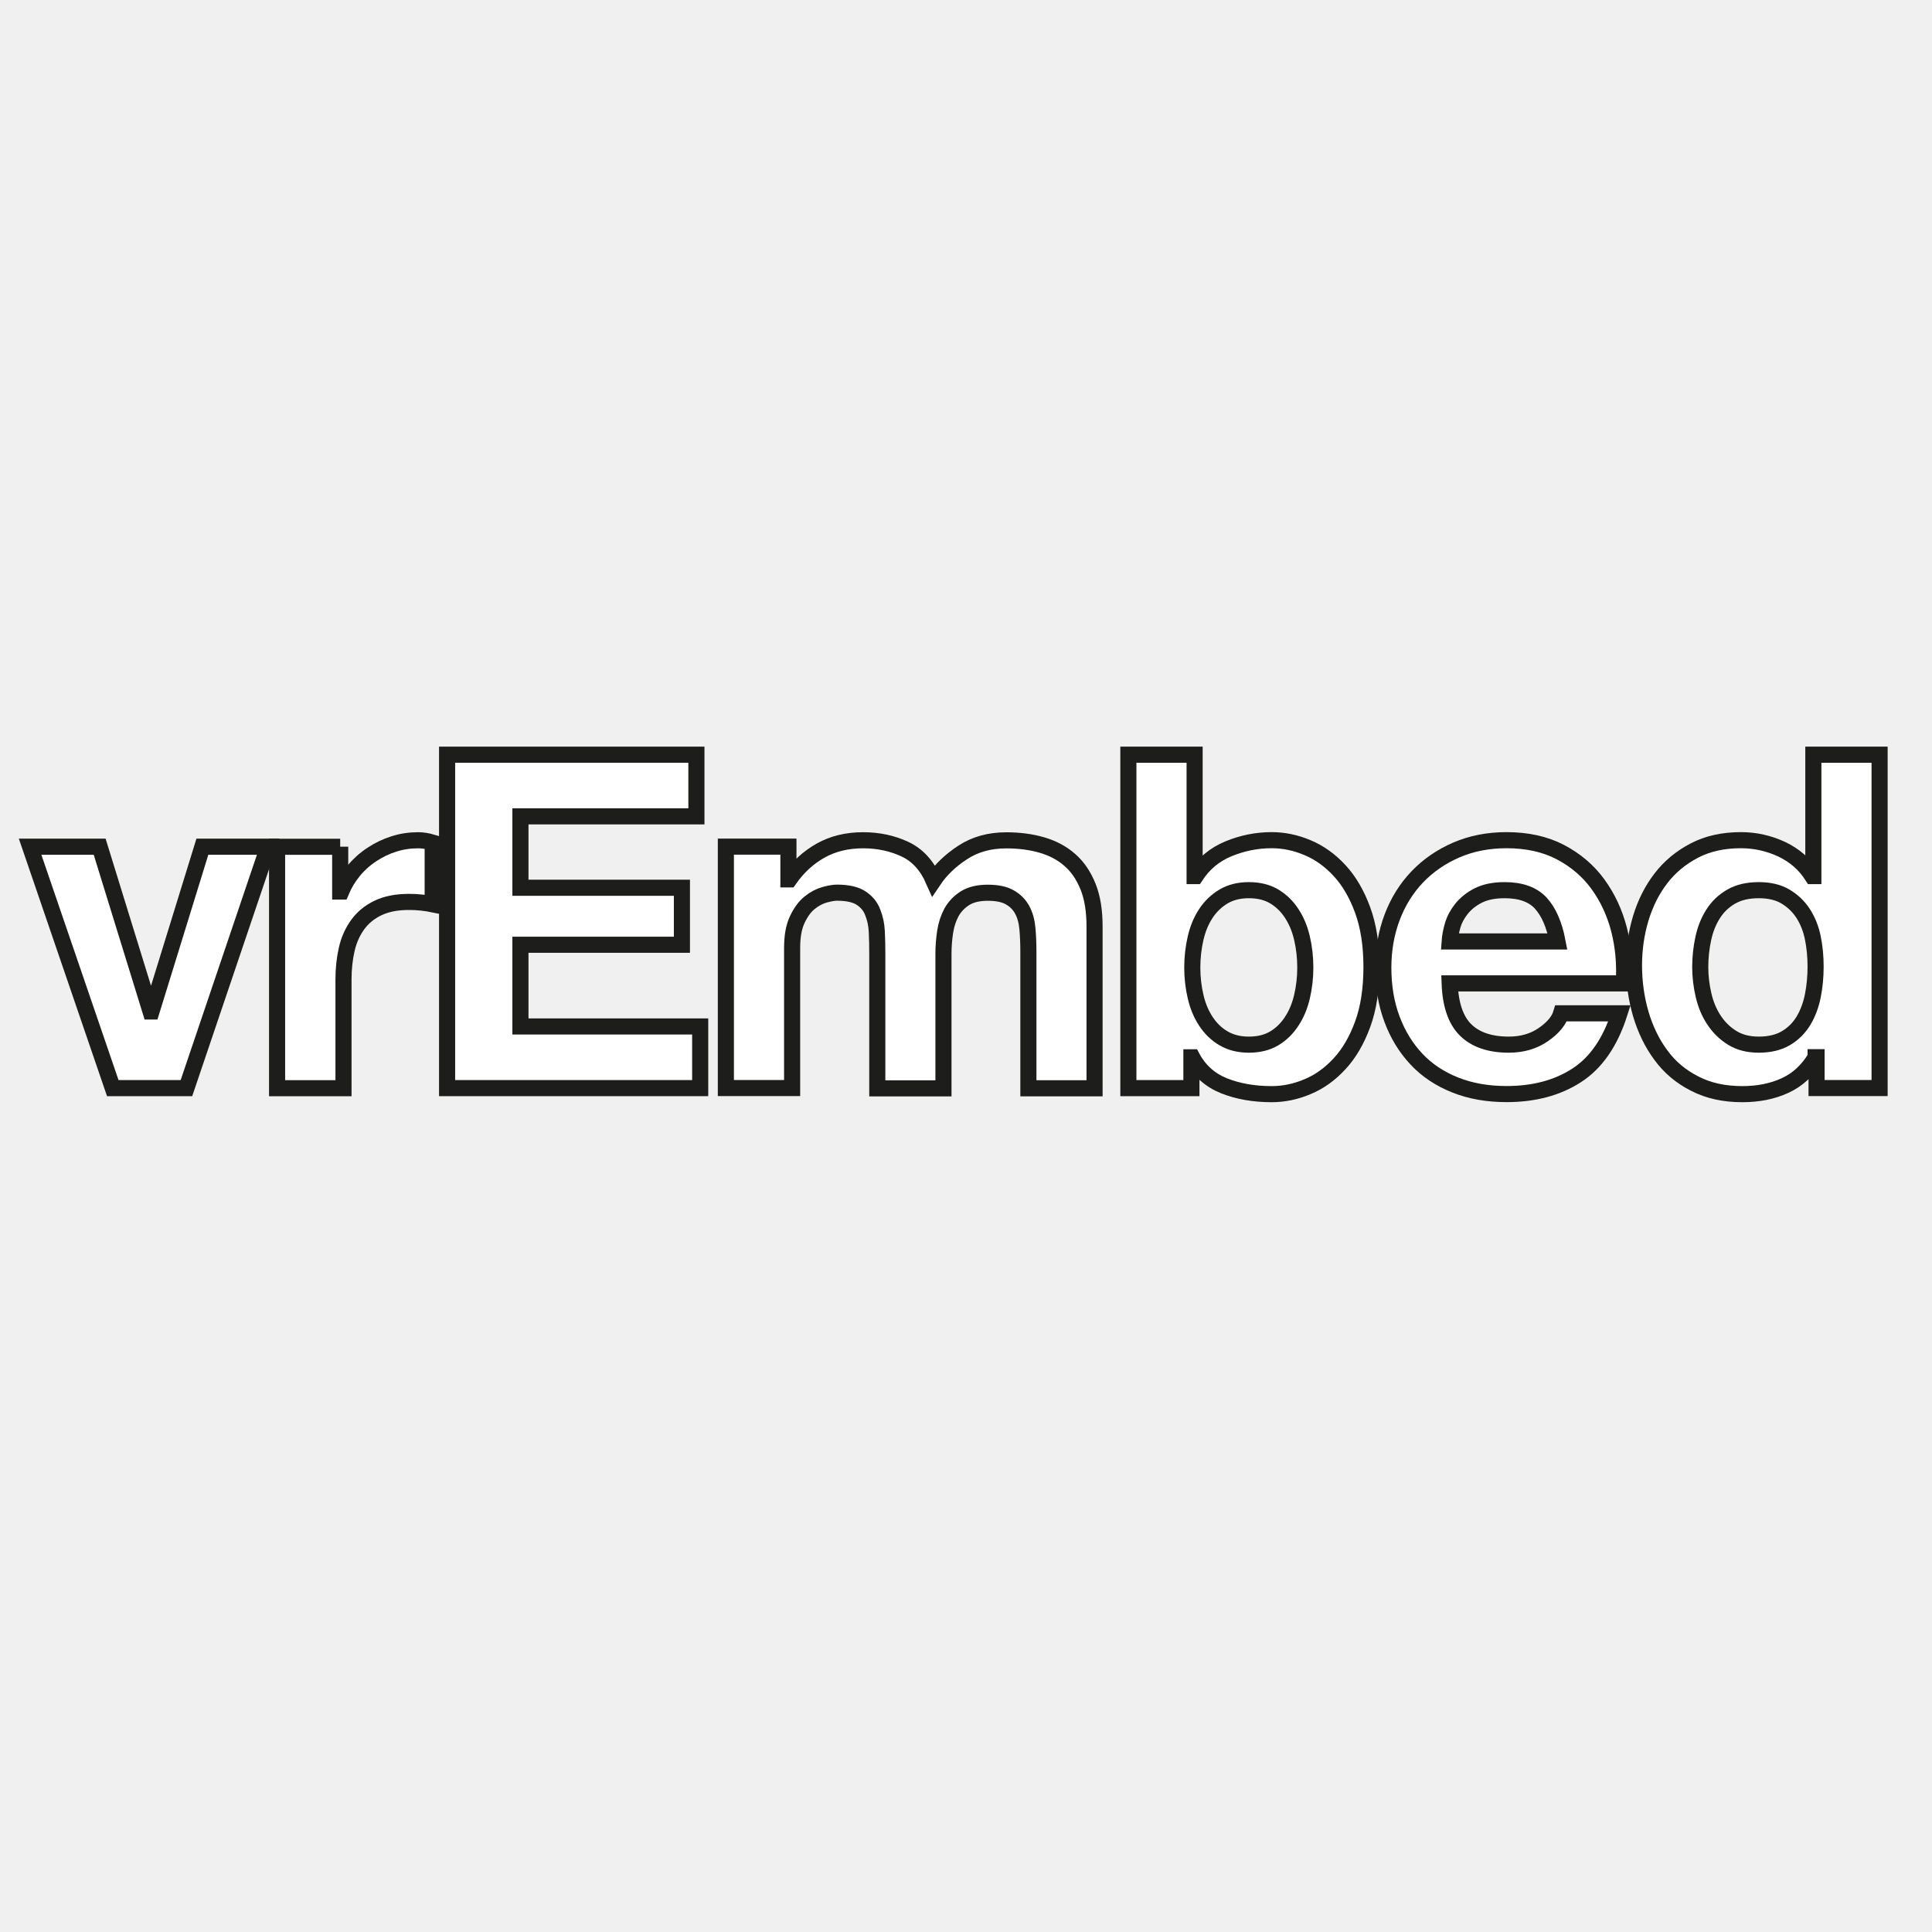
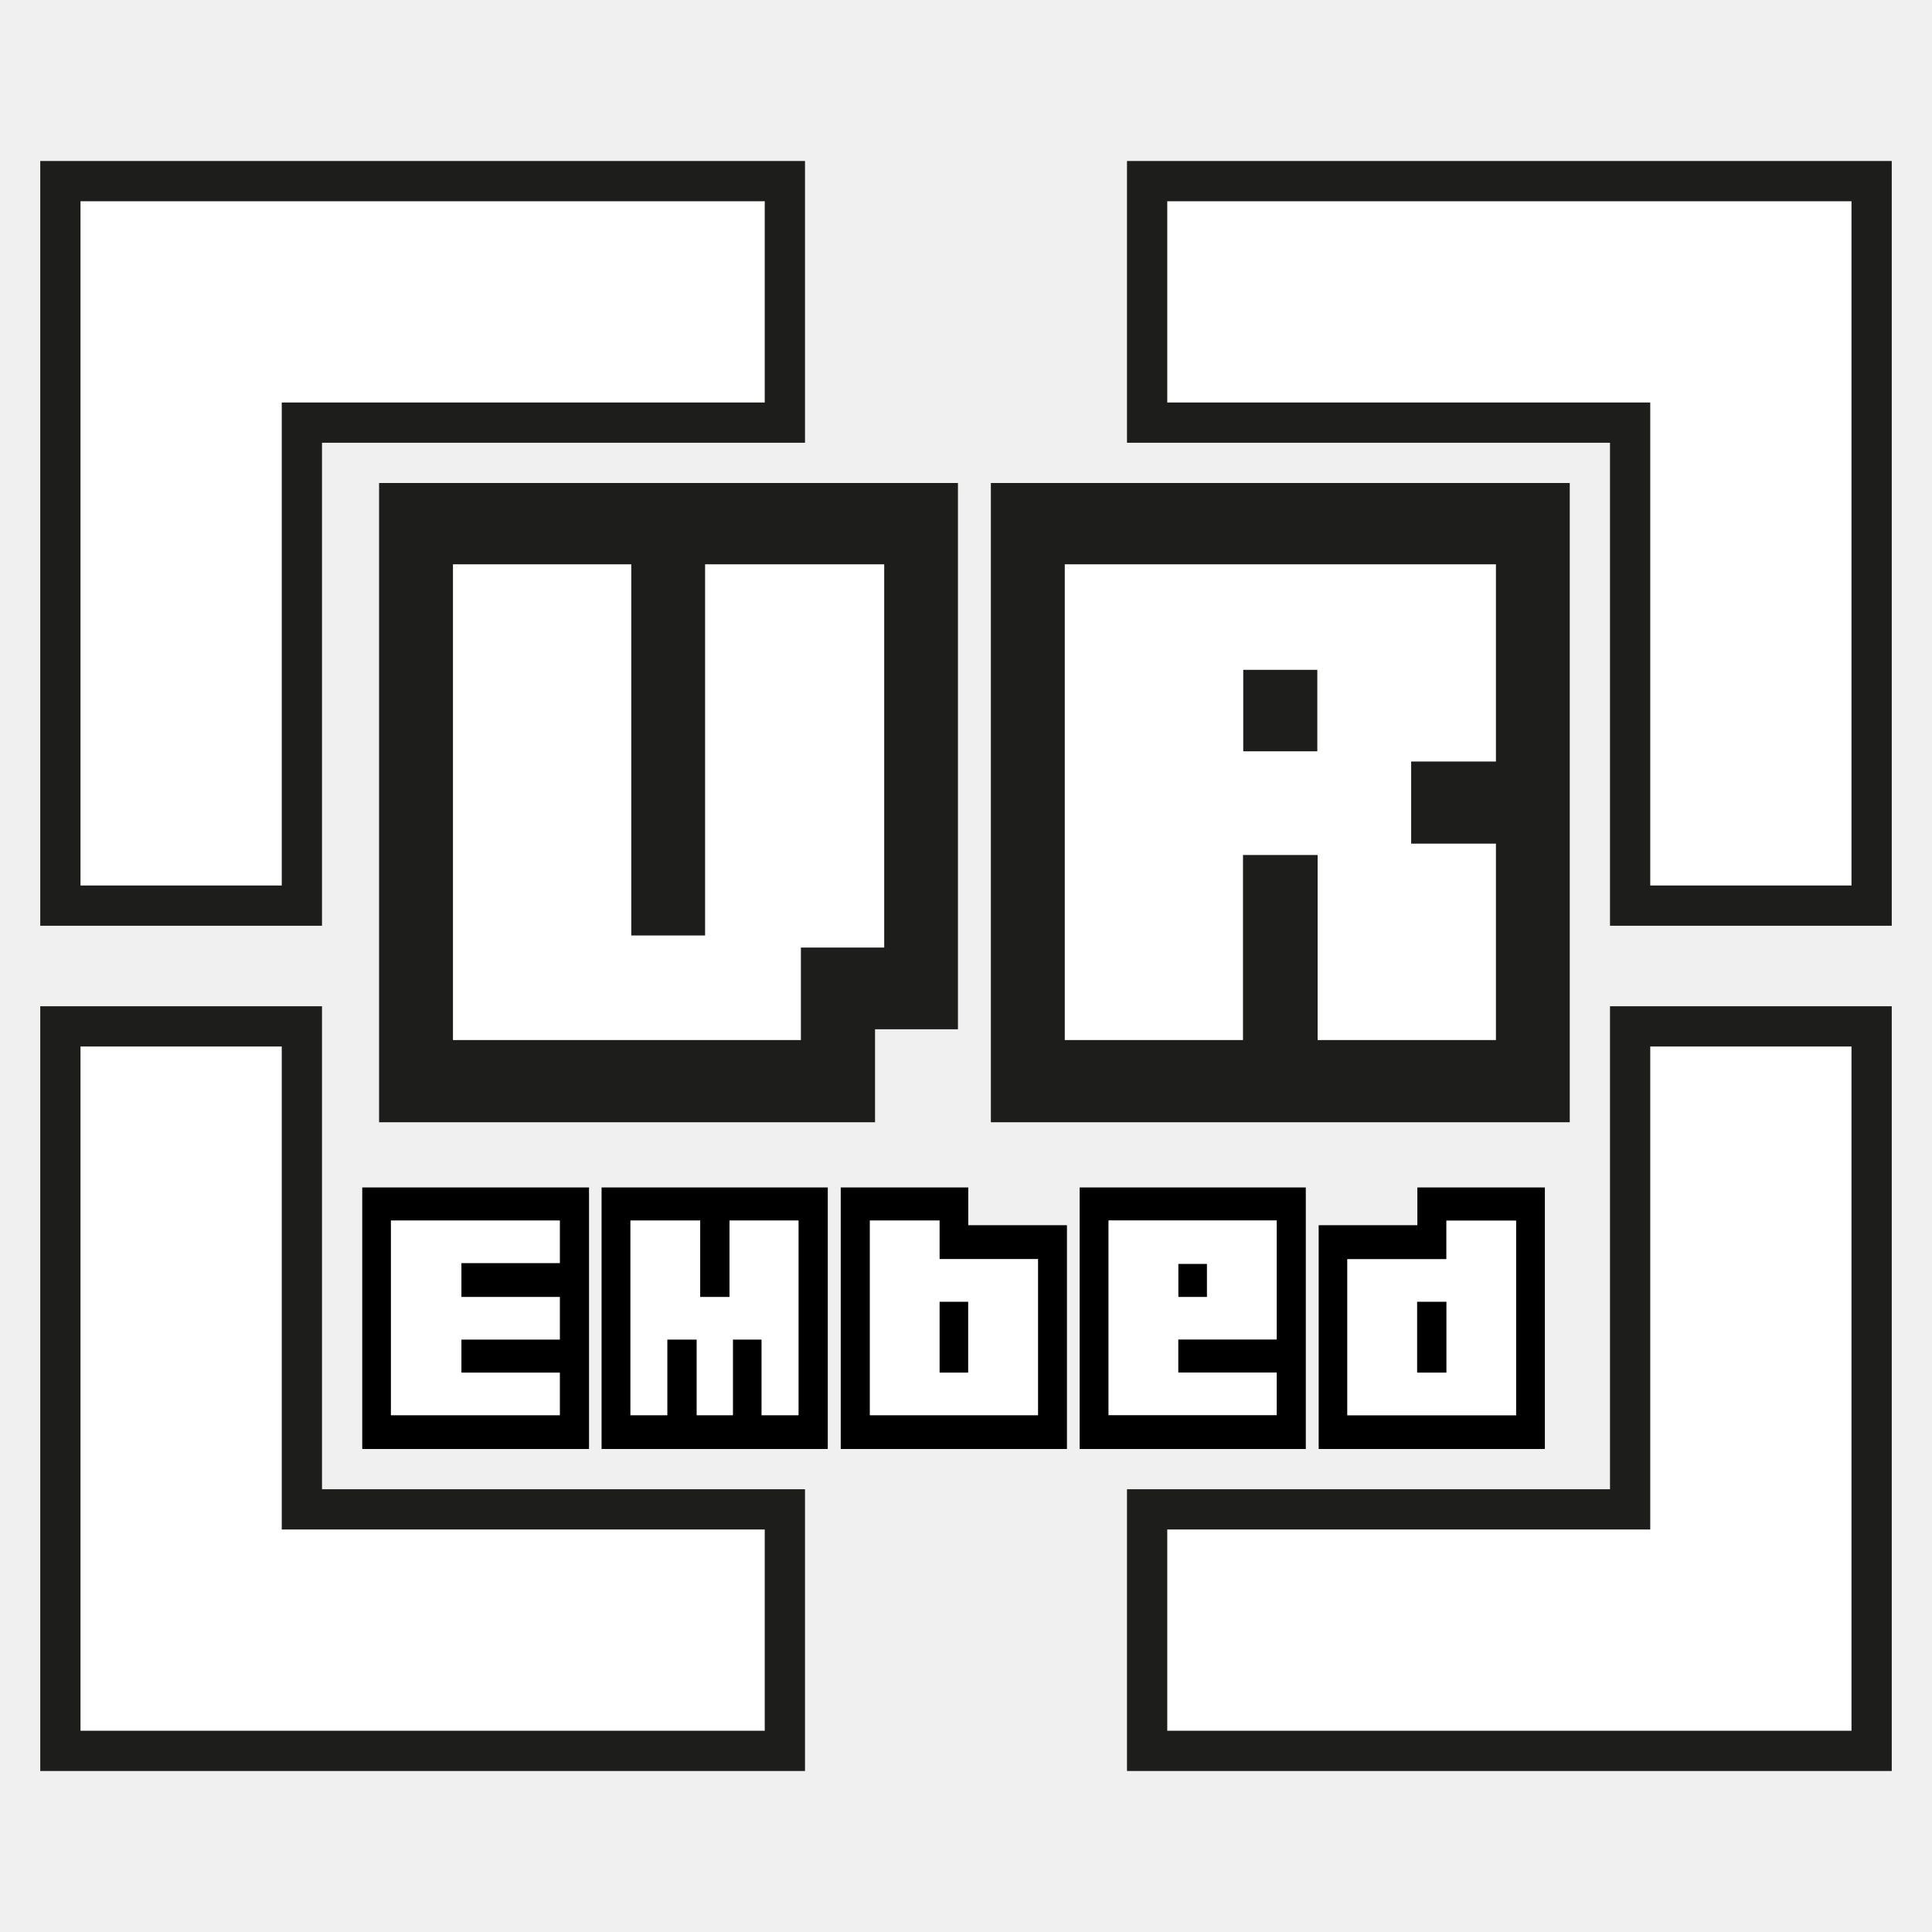
<svg xmlns="http://www.w3.org/2000/svg" version="1.1" id="logo" x="0px" y="0px" width="24px" height="24px" viewBox="0 0 24 24" enable-background="new 0 0 24 24" xml:space="preserve">
+   <polygon fill="#FFFFFF" stroke="#1D1D1B" stroke-width="0.5" stroke-miterlimit="10" points="3.75,5.25 3.75,11.25 0.75,11.25   0.75,2.25 9.75,2.25 9.75,5.25 " />
+   <polygon fill="#FFFFFF" stroke="#1D1D1B" stroke-width="0.5" stroke-miterlimit="10" points="3.75,18.75 9.75,18.75 9.75,21.75   0.75,21.75 0.75,12.75 3.75,12.75 " />
+   <polygon fill="#FFFFFF" stroke="#1D1D1B" stroke-width="0.5" stroke-miterlimit="10" points="20.25,18.75 20.25,12.75 23.25,12.75   23.25,21.75 14.25,21.75 14.25,18.75 " />
+   <polygon fill="#FFFFFF" stroke="#1D1D1B" stroke-width="0.5" stroke-miterlimit="10" points="20.25,5.25 14.25,5.25 14.25,2.25   23.25,2.25 23.25,11.25 20.25,11.25 " />
  <g>
-     <rect y="9.375" fill="none" width="24" height="5.25" />
-     <path fill="#FFFFFF" stroke="#1D1D1B" stroke-width="0.2" stroke-miterlimit="10" d="M1.401,13.517l-1.027-2.999h0.864l0.632,2.047   h0.012l0.632-2.047h0.817l-1.015,2.999H1.401z" />
-     <path fill="#FFFFFF" stroke="#1D1D1B" stroke-width="0.2" stroke-miterlimit="10" d="M4.226,10.518v0.557h0.012   c0.039-0.093,0.091-0.179,0.156-0.258c0.066-0.08,0.141-0.147,0.227-0.203c0.085-0.056,0.176-0.1,0.272-0.13   c0.097-0.031,0.197-0.046,0.302-0.046c0.054,0,0.114,0.009,0.18,0.029v0.766c-0.039-0.008-0.085-0.015-0.139-0.021   s-0.106-0.008-0.157-0.008c-0.151,0-0.278,0.025-0.383,0.075s-0.188,0.119-0.252,0.206c-0.063,0.087-0.109,0.188-0.136,0.304   c-0.027,0.116-0.041,0.242-0.041,0.377v1.352H3.442v-2.999H4.226z" />
-     <path fill="#FFFFFF" stroke="#1D1D1B" stroke-width="0.2" stroke-miterlimit="10" d="M8.651,9.375v0.766H6.465v0.887h2.006v0.708   H6.465v1.015h2.233v0.766H5.554V9.375H8.651z" />
-     <path fill="#FFFFFF" stroke="#1D1D1B" stroke-width="0.2" stroke-miterlimit="10" d="M9.794,10.518v0.406h0.011   c0.108-0.154,0.239-0.274,0.392-0.359c0.152-0.085,0.327-0.127,0.525-0.127c0.189,0,0.361,0.037,0.518,0.11   c0.158,0.074,0.275,0.203,0.357,0.389c0.088-0.131,0.209-0.248,0.363-0.348c0.152-0.1,0.332-0.15,0.541-0.15   c0.158,0,0.307,0.019,0.441,0.058c0.135,0.039,0.252,0.101,0.348,0.186c0.098,0.085,0.172,0.196,0.227,0.333   c0.055,0.138,0.08,0.303,0.08,0.496v2.007h-0.822v-1.699c0-0.101-0.004-0.195-0.012-0.284s-0.029-0.167-0.064-0.232   c-0.035-0.065-0.086-0.118-0.154-0.156c-0.066-0.039-0.158-0.058-0.275-0.058c-0.115,0-0.209,0.022-0.281,0.067   c-0.07,0.044-0.127,0.102-0.168,0.174c-0.039,0.072-0.066,0.153-0.08,0.244s-0.021,0.183-0.021,0.275v1.67h-0.822v-1.682   c0-0.089-0.002-0.177-0.006-0.264s-0.021-0.167-0.051-0.241c-0.027-0.073-0.076-0.132-0.145-0.177   c-0.067-0.044-0.167-0.067-0.299-0.067c-0.038,0-0.09,0.009-0.153,0.026c-0.063,0.018-0.126,0.05-0.186,0.099   c-0.06,0.048-0.111,0.118-0.154,0.209S9.84,11.63,9.84,11.776v1.74H9.017v-2.999H9.794z" />
-     <path fill="#FFFFFF" stroke="#1D1D1B" stroke-width="0.2" stroke-miterlimit="10" d="M14.84,9.375v1.508h0.012   c0.101-0.154,0.236-0.268,0.409-0.339c0.172-0.071,0.351-0.107,0.536-0.107c0.15,0,0.3,0.031,0.446,0.093   c0.147,0.062,0.279,0.156,0.397,0.284c0.118,0.127,0.214,0.291,0.287,0.49c0.073,0.199,0.11,0.436,0.11,0.71   c0,0.275-0.037,0.512-0.11,0.711s-0.169,0.363-0.287,0.49c-0.118,0.128-0.25,0.223-0.397,0.284   c-0.146,0.062-0.296,0.093-0.446,0.093c-0.221,0-0.418-0.035-0.592-0.104c-0.174-0.07-0.306-0.188-0.395-0.354H14.8v0.383h-0.783   V9.375H14.84z M16.174,11.655c-0.027-0.116-0.069-0.218-0.128-0.308c-0.058-0.089-0.13-0.159-0.217-0.211s-0.192-0.078-0.316-0.078   c-0.12,0-0.225,0.026-0.313,0.078s-0.162,0.123-0.22,0.211c-0.059,0.089-0.101,0.191-0.128,0.308s-0.041,0.238-0.041,0.365   c0,0.124,0.014,0.244,0.041,0.36c0.027,0.116,0.069,0.218,0.128,0.307c0.058,0.089,0.131,0.16,0.22,0.212s0.193,0.078,0.313,0.078   c0.124,0,0.229-0.026,0.316-0.078s0.159-0.123,0.217-0.212c0.059-0.089,0.101-0.191,0.128-0.307   c0.027-0.116,0.041-0.236,0.041-0.36C16.215,11.893,16.201,11.771,16.174,11.655z" />
-     <path fill="#FFFFFF" stroke="#1D1D1B" stroke-width="0.2" stroke-miterlimit="10" d="M18.209,12.797   c0.124,0.12,0.302,0.18,0.534,0.18c0.166,0,0.31-0.042,0.429-0.125c0.12-0.083,0.193-0.171,0.221-0.264h0.725   c-0.115,0.36-0.293,0.617-0.533,0.771c-0.239,0.155-0.529,0.232-0.87,0.232c-0.235,0-0.448-0.037-0.638-0.113   c-0.189-0.075-0.351-0.182-0.481-0.321c-0.132-0.14-0.233-0.306-0.305-0.499s-0.107-0.406-0.107-0.638   c0-0.224,0.037-0.433,0.11-0.626s0.178-0.361,0.313-0.502c0.135-0.141,0.297-0.252,0.484-0.333s0.396-0.122,0.623-0.122   c0.256,0,0.478,0.049,0.667,0.147c0.189,0.099,0.346,0.231,0.467,0.397c0.122,0.167,0.21,0.356,0.265,0.568   c0.054,0.213,0.073,0.435,0.058,0.667h-2.163C18.018,12.484,18.086,12.678,18.209,12.797z M19.141,11.22   c-0.099-0.108-0.249-0.162-0.45-0.162c-0.131,0-0.24,0.022-0.327,0.066s-0.156,0.1-0.209,0.166   c-0.052,0.065-0.089,0.135-0.11,0.208c-0.021,0.074-0.033,0.139-0.037,0.197h1.34C19.308,11.487,19.239,11.328,19.141,11.22z" />
-     <path fill="#FFFFFF" stroke="#1D1D1B" stroke-width="0.2" stroke-miterlimit="10" d="M22.554,13.134   c-0.097,0.163-0.223,0.279-0.38,0.351c-0.156,0.072-0.333,0.107-0.53,0.107c-0.225,0-0.422-0.043-0.592-0.131   c-0.17-0.086-0.311-0.204-0.42-0.354c-0.11-0.148-0.193-0.32-0.25-0.513c-0.056-0.193-0.084-0.394-0.084-0.603   c0-0.201,0.028-0.396,0.084-0.583c0.057-0.188,0.14-0.353,0.25-0.496c0.109-0.143,0.248-0.258,0.414-0.345s0.359-0.13,0.58-0.13   c0.178,0,0.347,0.038,0.508,0.113c0.16,0.076,0.287,0.187,0.38,0.333h0.012V9.375h0.823v4.141h-0.783v-0.383H22.554z M22.52,11.652   c-0.023-0.114-0.063-0.214-0.119-0.302c-0.056-0.087-0.129-0.157-0.218-0.211s-0.201-0.081-0.336-0.081   c-0.136,0-0.25,0.027-0.343,0.081s-0.167,0.125-0.223,0.214c-0.057,0.089-0.097,0.19-0.122,0.305s-0.038,0.233-0.038,0.356   c0,0.116,0.014,0.232,0.041,0.348c0.027,0.116,0.07,0.22,0.131,0.311c0.06,0.091,0.135,0.164,0.226,0.22s0.2,0.084,0.328,0.084   c0.135,0,0.248-0.027,0.339-0.081s0.163-0.126,0.218-0.217c0.054-0.091,0.093-0.194,0.116-0.311   c0.023-0.116,0.034-0.236,0.034-0.359C22.554,11.885,22.543,11.766,22.52,11.652z" />
+ </g>
+   <line fill="none" x1="4.5" y1="9" x2="4.5" y2="18" />
+   <line fill="none" x1="7.5" y1="18" x2="12" y2="10.5" />
+   <g>
+     <path fill="#1D1D1B" d="M4.709,13.941h6.161v-1.155h1.03V6H4.709V13.941z" />
+     <g id="XMLID_1_">
+       <g>
+         <polygon fill="#FFFFFF" points="9.949,11.771 9.949,12.92 5.627,12.92 5.627,7.01 7.842,7.01 7.842,11.621 8.759,11.621      8.759,7.01 10.984,7.01 10.984,11.771    " />
+       </g>
+       <g>
+ 		</g>
+     </g>
+     <path fill="#1D1D1B" d="M12.309,6v7.941H19.5V6H12.309z" />
+     <g id="XMLID_2_">
+       <g>
+         <polygon fill="#FFFFFF" points="15.441,10.621 15.441,12.92 13.227,12.92 13.227,7.01 18.583,7.01 18.583,9.46 17.53,9.46      17.53,10.48 18.583,10.48 18.583,12.92 16.368,12.92 16.368,10.621    " />
+       </g>
+       <g>
+ 		</g>
+     </g>
+     <rect x="15.444" y="8.321" fill="#1D1D1B" width="0.92" height="1.012" />
+   </g>
+   <g>
+     <path d="M19.191,14.751h-1.584v0.469h-1.226V18h2.81V14.751z M16.221,14.751h-2.809V18h2.809V14.751z M13.253,15.22h-1.225v-0.469   h-1.584V18h2.81V15.22z M10.283,14.751h-2.81V18h2.81V14.751z M7.317,14.751H4.5V18h2.817V14.751z" />
+     <g id="XMLID_7_">
+       <g>
+         <path fill="#FFFFFF" d="M17.604,16.171v0.88h0.364v-0.88H17.604z M16.736,17.581v-1.94h1.231v-0.479h0.867v2.42H16.736z" />
+       </g>
+       <g>
+ 		</g>
+     </g>
+     <g id="XMLID_6_">
+       <g>
+         <path fill="#FFFFFF" d="M14.638,16.111h0.355v-0.41h-0.355V16.111z M15.86,15.161v1.479h-1.223v0.41h1.223v0.53h-2.09v-2.42     H15.86z" />
+       </g>
+       <g>
+ 		</g>
+     </g>
+     <g id="XMLID_5_">
+       <g>
+         <path fill="#FFFFFF" d="M12.027,17.051v-0.88h-0.355v0.88H12.027z M12.895,15.641v1.94h-2.09v-2.42h0.867v0.479H12.895z" />
+       </g>
+       <g>
+ 		</g>
+     </g>
+     <g id="XMLID_4_">
+       <g>
+         <polygon fill="#FFFFFF" points="9.92,15.161 9.92,17.581 9.46,17.581 9.46,16.641 9.105,16.641 9.105,17.581 8.654,17.581      8.654,16.641 8.29,16.641 8.29,17.581 7.831,17.581 7.831,15.161 8.698,15.161 8.698,16.111 9.062,16.111 9.062,15.161    " />
+       </g>
+       <g>
+ 		</g>
+     </g>
+     <g id="XMLID_3_">
+       <g>
+         <polygon fill="#FFFFFF" points="6.955,16.111 6.955,16.641 5.732,16.641 5.732,17.051 6.955,17.051 6.955,17.581 4.856,17.581      4.856,15.161 6.955,15.161 6.955,15.691 5.732,15.691 5.732,16.111    " />
+       </g>
+       <g>
+ 		</g>
+     </g>
  </g>
</svg>
